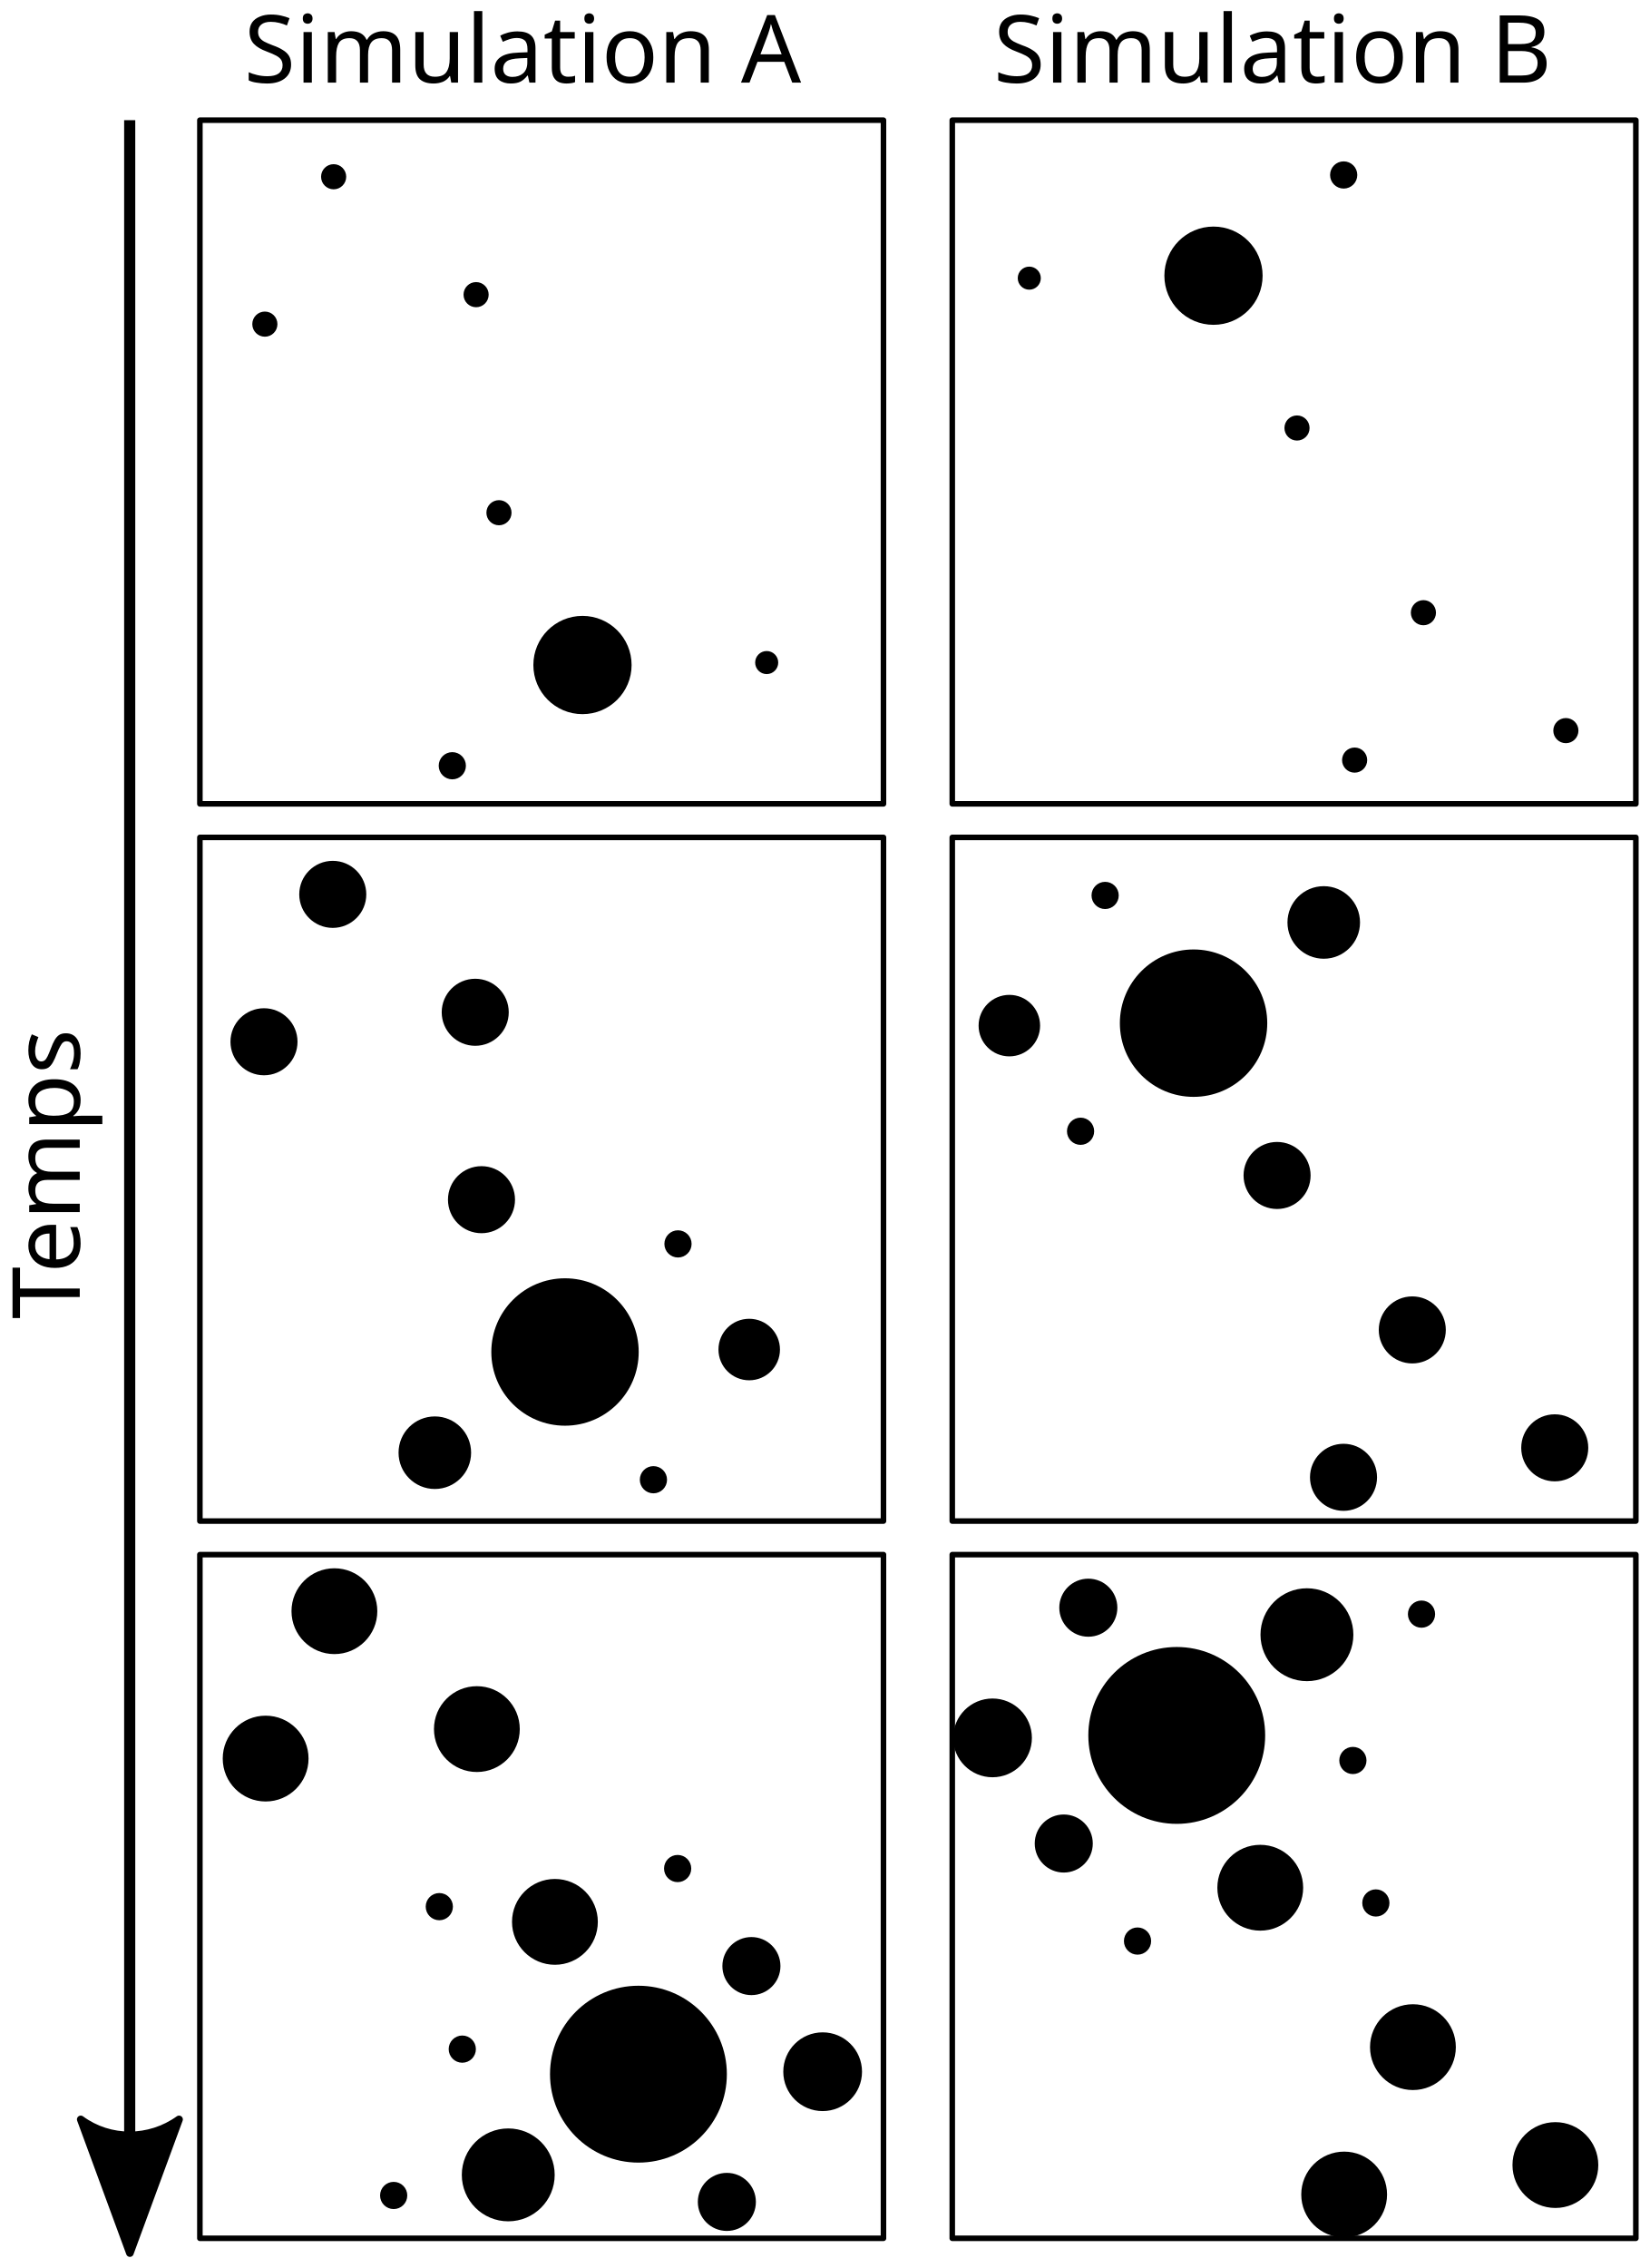
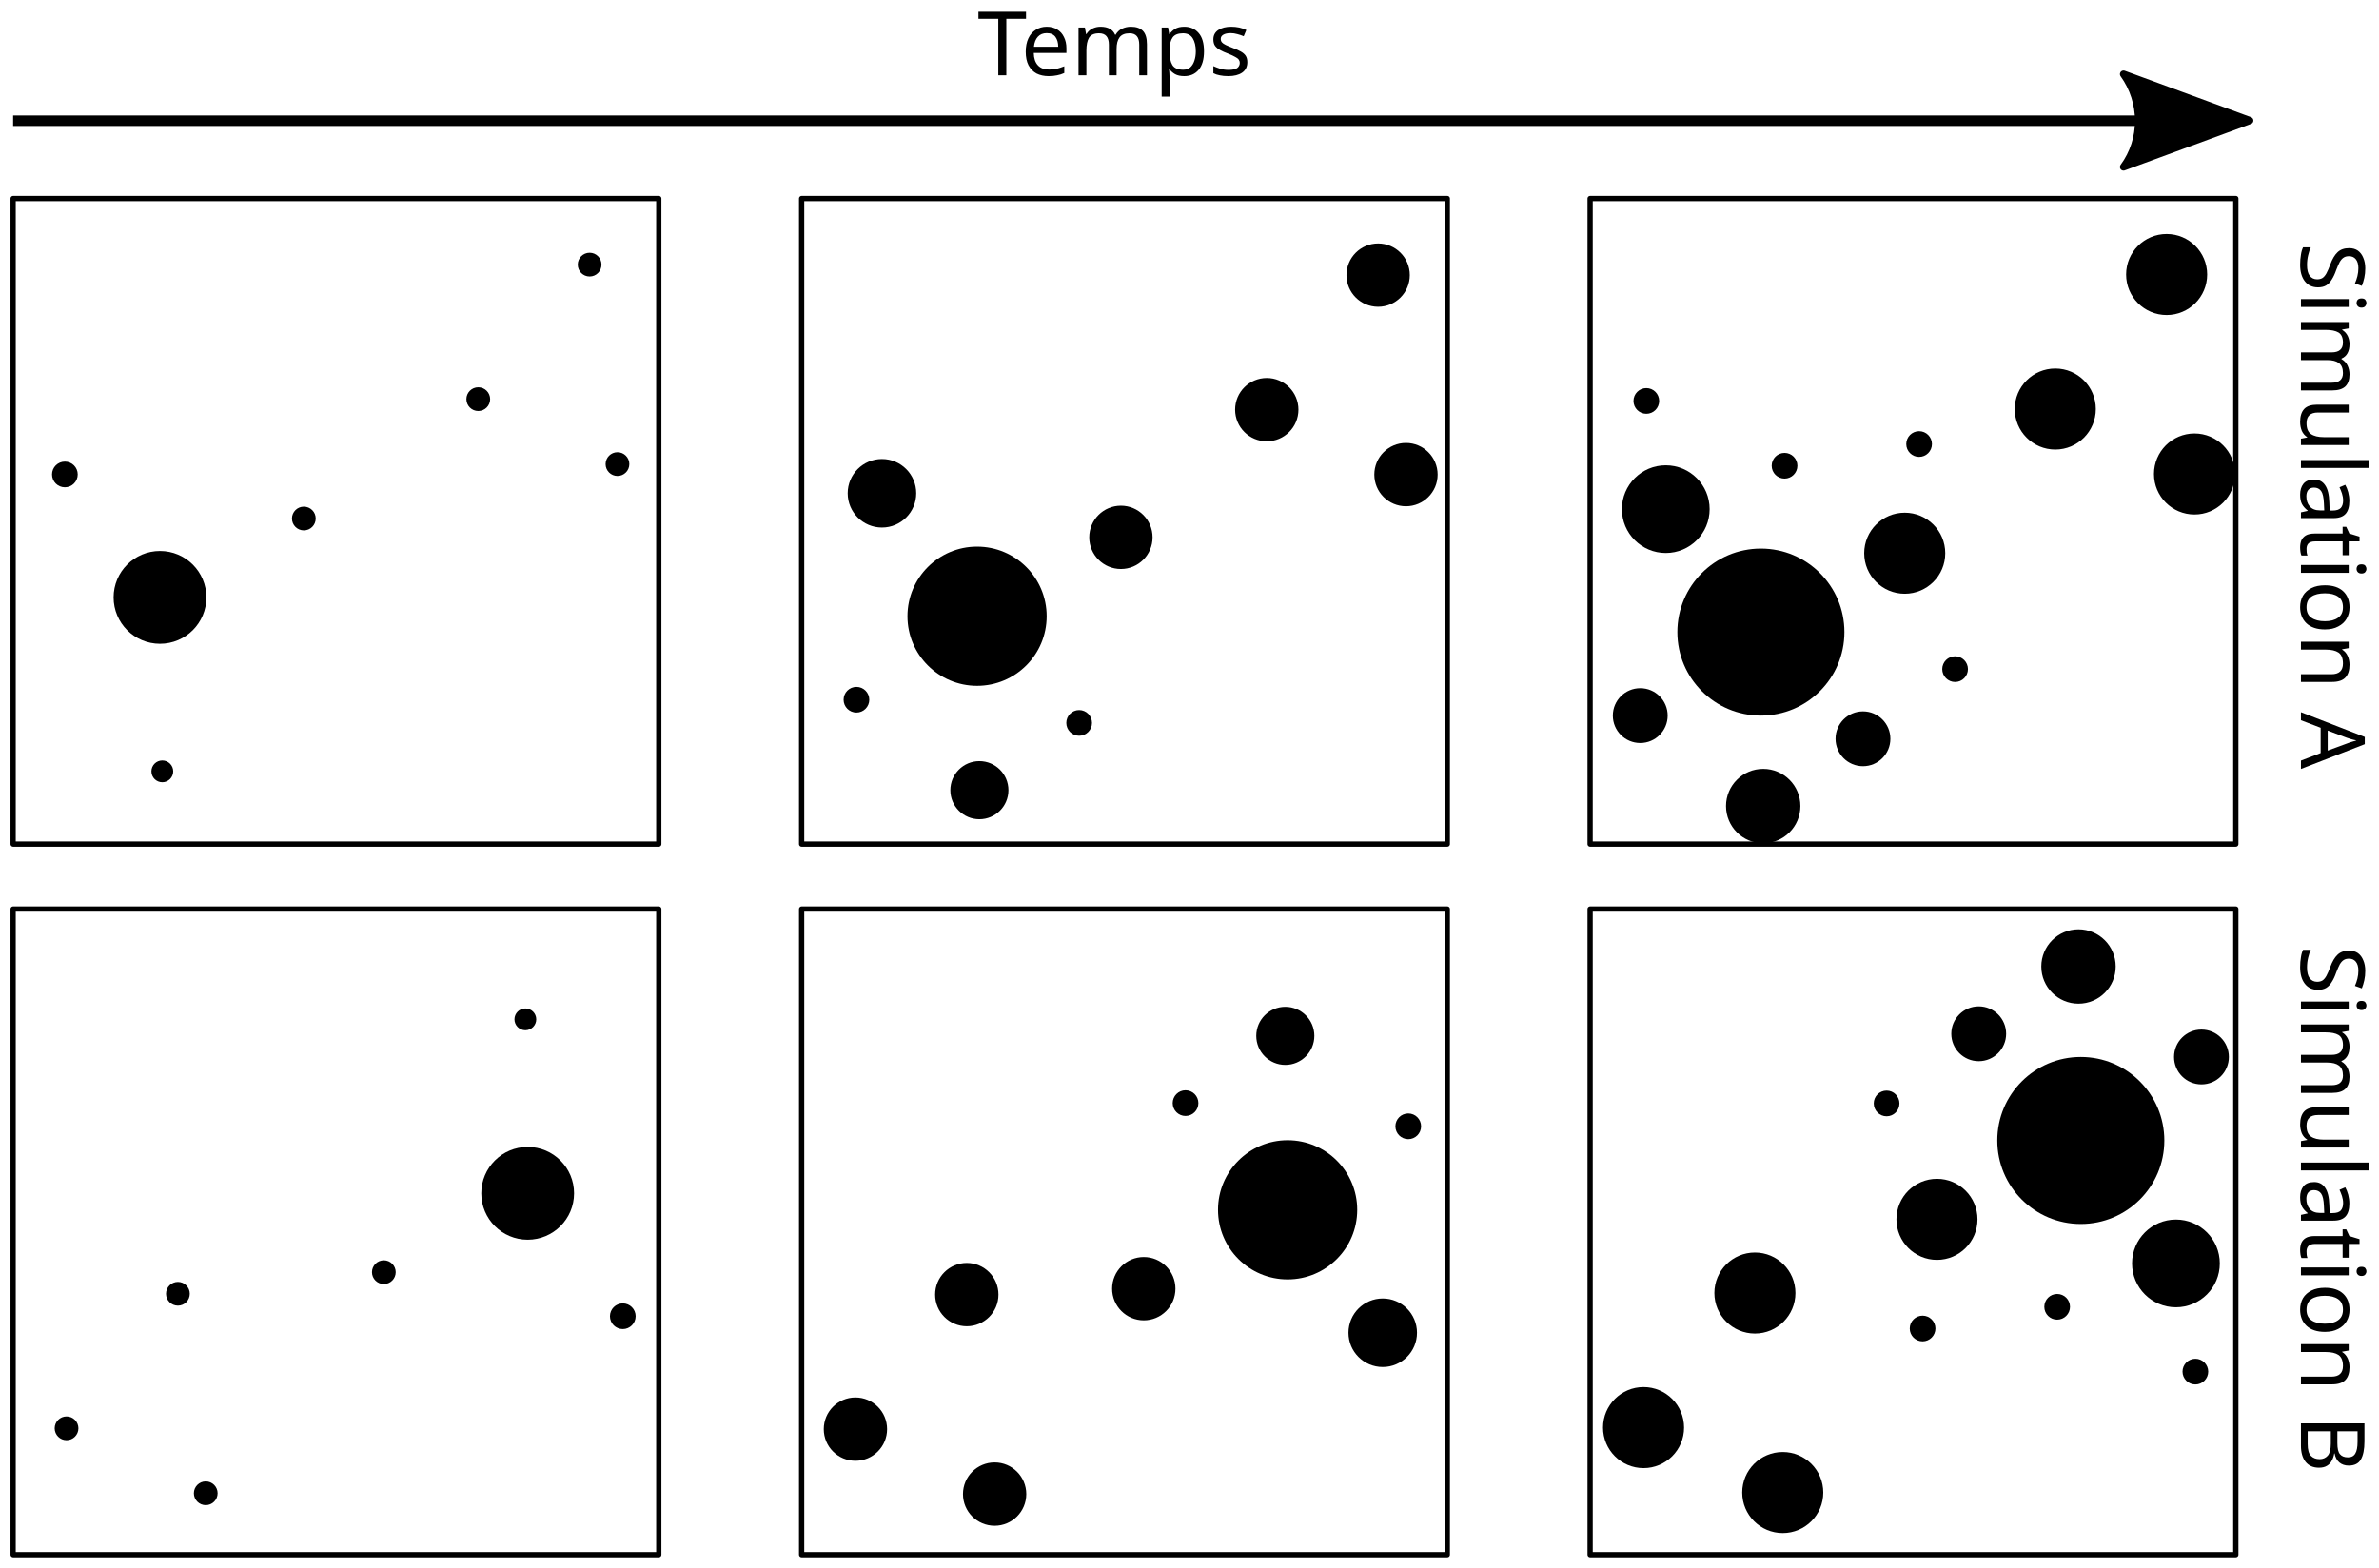
- <svg xmlns="http://www.w3.org/2000/svg" width="148.382mm" height="203.964mm" viewBox="0 0 148.382 203.964" version="1.1" id="svg8">
+ <svg xmlns="http://www.w3.org/2000/svg" width="226.536mm" height="149.31mm" viewBox="0 0 226.536 149.31" version="1.1" id="svg8">
  <defs id="defs2">
    <marker orient="auto" refY="0" refX="0" id="Arrow2Lend" style="overflow:visible">
      <path id="path6486" style="fill:#000000;fill-opacity:1;fill-rule:evenodd;stroke:#000000;stroke-width:0.625;stroke-linejoin:round;stroke-opacity:1" d="M 8.719,4.034 -2.207,0.016 8.719,-4.002 c -1.745,2.372 -1.735,5.617 -6e-7,8.035 z" transform="matrix(-1.1,0,0,-1.1,-1.1,0)" />
    </marker>
    <marker orient="auto" refY="0" refX="0" id="marker6749" style="overflow:visible">
      <path id="path6747" d="M 0,0 5,-5 -12.5,0 5,5 Z" style="fill:#000000;fill-opacity:1;fill-rule:evenodd;stroke:#000000;stroke-width:1pt;stroke-opacity:1" transform="matrix(-0.8,0,0,-0.8,-10,0)" />
    </marker>
    <marker orient="auto" refY="0" refX="0" id="Arrow1Lend" style="overflow:visible">
      <path id="path6468" d="M 0,0 5,-5 -12.5,0 5,5 Z" style="fill:#000000;fill-opacity:1;fill-rule:evenodd;stroke:#000000;stroke-width:1pt;stroke-opacity:1" transform="matrix(-0.8,0,0,-0.8,-10,0)" />
    </marker>
  </defs>
-   <g id="layer1" transform="translate(4.044632,121.971)">
-     <g id="g6395" transform="translate(85.17557,-35.68906)">
+   <g id="layer1" transform="translate(32.86086,111.8352)">
+     <g id="g6395" transform="rotate(-90,4.422514,-39.44038)">
      <rect y="-75.474" x="-3.571" height="61.483" width="61.483" id="rect5487" style="opacity:1;vector-effect:none;fill:none;fill-opacity:1;stroke:#000000;stroke-width:0.5;stroke-linecap:round;stroke-linejoin:round;stroke-miterlimit:4;stroke-dasharray:none;stroke-dashoffset:0;stroke-opacity:1" />
      <circle r="4.418" cy="-61.488" cx="19.924" id="path5807" style="opacity:1;vector-effect:none;fill:#000000;fill-opacity:1;stroke:none;stroke-width:0.4;stroke-linecap:round;stroke-linejoin:round;stroke-miterlimit:4;stroke-dasharray:none;stroke-dashoffset:0;stroke-opacity:1" />
      <circle r="1.118" cy="-70.546" cx="31.633" id="path5809" style="opacity:1;vector-effect:none;fill:#000000;fill-opacity:1;stroke:#000000;stroke-width:0.211;stroke-linecap:round;stroke-linejoin:round;stroke-miterlimit:4;stroke-dasharray:none;stroke-dashoffset:0;stroke-opacity:1" />
      <ellipse ry="0.932" rx="0.932" cy="-61.267" cx="3.355" id="path5811" style="opacity:1;vector-effect:none;fill:#000000;fill-opacity:1;stroke:#000000;stroke-width:0.211;stroke-linecap:round;stroke-linejoin:round;stroke-miterlimit:4;stroke-dasharray:none;stroke-dashoffset:0;stroke-opacity:1" />
      <circle r="1.025" cy="-47.791" cx="27.435" id="path5813" style="opacity:1;vector-effect:none;fill:#000000;fill-opacity:1;stroke:#000000;stroke-width:0.211;stroke-linecap:round;stroke-linejoin:round;stroke-miterlimit:4;stroke-dasharray:none;stroke-dashoffset:0;stroke-opacity:1" />
      <ellipse ry="1.025" rx="1.025" cy="-20.577" cx="51.617" id="path5813-53" style="opacity:1;vector-effect:none;fill:#000000;fill-opacity:1;stroke:#000000;stroke-width:0.211;stroke-linecap:round;stroke-linejoin:round;stroke-miterlimit:4;stroke-dasharray:none;stroke-dashoffset:0;stroke-opacity:1" />
      <ellipse ry="1.025" rx="1.025" cy="-17.926" cx="32.618" id="path5813-1" style="opacity:1;vector-effect:none;fill:#000000;fill-opacity:1;stroke:#000000;stroke-width:0.211;stroke-linecap:round;stroke-linejoin:round;stroke-miterlimit:4;stroke-dasharray:none;stroke-dashoffset:0;stroke-opacity:1" />
      <ellipse ry="1.025" rx="1.025" cy="-31.181" cx="38.804" id="path5813-51" style="opacity:1;vector-effect:none;fill:#000000;fill-opacity:1;stroke:#000000;stroke-width:0.211;stroke-linecap:round;stroke-linejoin:round;stroke-miterlimit:4;stroke-dasharray:none;stroke-dashoffset:0;stroke-opacity:1" />
    </g>
-     <g id="g6407" transform="translate(15.38335,28.8115)">
+     <g id="g6407" transform="rotate(-90,76.86057,-42.08621)">
      <rect y="-75.474" x="66.221" height="61.483" width="61.483" id="rect5487-0-6" style="opacity:1;vector-effect:none;fill:none;fill-opacity:1;stroke:#000000;stroke-width:0.5;stroke-linecap:round;stroke-linejoin:round;stroke-miterlimit:4;stroke-dasharray:none;stroke-dashoffset:0;stroke-opacity:1" />
      <circle r="6.628" cy="-58.768" cx="87.923" id="path5807-6" style="opacity:1;vector-effect:none;fill:#000000;fill-opacity:1;stroke:none;stroke-width:0.6;stroke-linecap:round;stroke-linejoin:round;stroke-miterlimit:4;stroke-dasharray:none;stroke-dashoffset:0;stroke-opacity:1" />
      <circle r="2.982" cy="-67.825" cx="99.632" id="path5809-0" style="opacity:1;vector-effect:none;fill:#000000;fill-opacity:1;stroke:#000000;stroke-width:0.562;stroke-linecap:round;stroke-linejoin:round;stroke-miterlimit:4;stroke-dasharray:none;stroke-dashoffset:0;stroke-opacity:1" />
      <circle r="2.485" cy="-58.547" cx="71.355" id="path5811-9" style="opacity:1;vector-effect:none;fill:#000000;fill-opacity:1;stroke:#000000;stroke-width:0.562;stroke-linecap:round;stroke-linejoin:round;stroke-miterlimit:4;stroke-dasharray:none;stroke-dashoffset:0;stroke-opacity:1" />
      <circle r="2.734" cy="-45.071" cx="95.435" id="path5813-2" style="opacity:1;vector-effect:none;fill:#000000;fill-opacity:1;stroke:#000000;stroke-width:0.562;stroke-linecap:round;stroke-linejoin:round;stroke-miterlimit:4;stroke-dasharray:none;stroke-dashoffset:0;stroke-opacity:1" />
      <circle r="1.118" cy="-70.255" cx="79.97" id="path5809-08" style="opacity:1;vector-effect:none;fill:#000000;fill-opacity:1;stroke:#000000;stroke-width:0.211;stroke-linecap:round;stroke-linejoin:round;stroke-miterlimit:4;stroke-dasharray:none;stroke-dashoffset:0;stroke-opacity:1" />
      <circle r="1.118" cy="-49.047" cx="77.761" id="path5809-5" style="opacity:1;vector-effect:none;fill:#000000;fill-opacity:1;stroke:#000000;stroke-width:0.211;stroke-linecap:round;stroke-linejoin:round;stroke-miterlimit:4;stroke-dasharray:none;stroke-dashoffset:0;stroke-opacity:1" />
      <circle r="2.734" cy="-20.577" cx="120.409" id="path5813-53-0" style="opacity:1;vector-effect:none;fill:#000000;fill-opacity:1;stroke:#000000;stroke-width:0.562;stroke-linecap:round;stroke-linejoin:round;stroke-miterlimit:4;stroke-dasharray:none;stroke-dashoffset:0;stroke-opacity:1" />
      <ellipse ry="2.734" rx="2.734" cy="-17.926" cx="101.41" id="path5813-1-5" style="opacity:1;vector-effect:none;fill:#000000;fill-opacity:1;stroke:#000000;stroke-width:0.562;stroke-linecap:round;stroke-linejoin:round;stroke-miterlimit:4;stroke-dasharray:none;stroke-dashoffset:0;stroke-opacity:1" />
      <ellipse ry="2.734" rx="2.734" cy="-31.181" cx="107.596" id="path5813-51-8" style="opacity:1;vector-effect:none;fill:#000000;fill-opacity:1;stroke:#000000;stroke-width:0.562;stroke-linecap:round;stroke-linejoin:round;stroke-miterlimit:4;stroke-dasharray:none;stroke-dashoffset:0;stroke-opacity:1" />
    </g>
-     <g id="g6423" transform="translate(-54.40888,93.31206)">
+     <g id="g6423" transform="rotate(-90,149.2986,-44.73205)">
      <rect y="-75.474" x="136.013" height="61.483" width="61.483" id="rect5487-0-2" style="opacity:1;vector-effect:none;fill:none;fill-opacity:1;stroke:#000000;stroke-width:0.5;stroke-linecap:round;stroke-linejoin:round;stroke-miterlimit:4;stroke-dasharray:none;stroke-dashoffset:0;stroke-opacity:1" />
      <circle r="7.953" cy="-59.214" cx="156.203" id="path5807-6-1" style="opacity:1;vector-effect:none;fill:#000000;fill-opacity:1;stroke:none;stroke-width:0.72;stroke-linecap:round;stroke-linejoin:round;stroke-miterlimit:4;stroke-dasharray:none;stroke-dashoffset:0;stroke-opacity:1" />
      <circle r="3.817" cy="-68.271" cx="167.912" id="path5809-0-0" style="opacity:1;vector-effect:none;fill:#000000;fill-opacity:1;stroke:#000000;stroke-width:0.72;stroke-linecap:round;stroke-linejoin:round;stroke-miterlimit:4;stroke-dasharray:none;stroke-dashoffset:0;stroke-opacity:1" />
      <circle r="3.181" cy="-58.993" cx="139.634" id="path5811-9-8" style="opacity:1;vector-effect:none;fill:#000000;fill-opacity:1;stroke:#000000;stroke-width:0.72;stroke-linecap:round;stroke-linejoin:round;stroke-miterlimit:4;stroke-dasharray:none;stroke-dashoffset:0;stroke-opacity:1" />
      <circle r="3.499" cy="-45.517" cx="163.714" id="path5813-2-8" style="opacity:1;vector-effect:none;fill:#000000;fill-opacity:1;stroke:#000000;stroke-width:0.72;stroke-linecap:round;stroke-linejoin:round;stroke-miterlimit:4;stroke-dasharray:none;stroke-dashoffset:0;stroke-opacity:1" />
      <circle r="2.386" cy="-70.701" cx="148.25" id="path5809-08-3" style="opacity:1;vector-effect:none;fill:#000000;fill-opacity:1;stroke:#000000;stroke-width:0.45;stroke-linecap:round;stroke-linejoin:round;stroke-miterlimit:4;stroke-dasharray:none;stroke-dashoffset:0;stroke-opacity:1" />
      <circle r="2.386" cy="-49.493" cx="146.041" id="path5809-5-3" style="opacity:1;vector-effect:none;fill:#000000;fill-opacity:1;stroke:#000000;stroke-width:0.45;stroke-linecap:round;stroke-linejoin:round;stroke-miterlimit:4;stroke-dasharray:none;stroke-dashoffset:0;stroke-opacity:1" />
      <circle r="1.118" cy="-70.122" cx="178.217" id="path5809-01" style="opacity:1;vector-effect:none;fill:#000000;fill-opacity:1;stroke:#000000;stroke-width:0.211;stroke-linecap:round;stroke-linejoin:round;stroke-miterlimit:4;stroke-dasharray:none;stroke-dashoffset:0;stroke-opacity:1" />
      <circle r="1.118" cy="-40.721" cx="152.676" id="path5809-8" style="opacity:1;vector-effect:none;fill:#000000;fill-opacity:1;stroke:#000000;stroke-width:0.211;stroke-linecap:round;stroke-linejoin:round;stroke-miterlimit:4;stroke-dasharray:none;stroke-dashoffset:0;stroke-opacity:1" />
      <circle r="1.118" cy="-56.961" cx="172.046" id="path5809-01-2" style="opacity:1;vector-effect:none;fill:#000000;fill-opacity:1;stroke:#000000;stroke-width:0.211;stroke-linecap:round;stroke-linejoin:round;stroke-miterlimit:4;stroke-dasharray:none;stroke-dashoffset:0;stroke-opacity:1" />
      <circle r="1.118" cy="-44.148" cx="174.112" id="path5809-01-8" style="opacity:1;vector-effect:none;fill:#000000;fill-opacity:1;stroke:#000000;stroke-width:0.211;stroke-linecap:round;stroke-linejoin:round;stroke-miterlimit:4;stroke-dasharray:none;stroke-dashoffset:0;stroke-opacity:1" />
      <circle r="3.499" cy="-20.577" cx="190.259" id="path5813-53-0-2" style="opacity:1;vector-effect:none;fill:#000000;fill-opacity:1;stroke:#000000;stroke-width:0.72;stroke-linecap:round;stroke-linejoin:round;stroke-miterlimit:4;stroke-dasharray:none;stroke-dashoffset:0;stroke-opacity:1" />
      <circle r="3.499" cy="-17.926" cx="171.26" id="path5813-1-5-5" style="opacity:1;vector-effect:none;fill:#000000;fill-opacity:1;stroke:#000000;stroke-width:0.72;stroke-linecap:round;stroke-linejoin:round;stroke-miterlimit:4;stroke-dasharray:none;stroke-dashoffset:0;stroke-opacity:1" />
      <circle r="3.499" cy="-31.181" cx="177.446" id="path5813-51-8-1" style="opacity:1;vector-effect:none;fill:#000000;fill-opacity:1;stroke:#000000;stroke-width:0.72;stroke-linecap:round;stroke-linejoin:round;stroke-miterlimit:4;stroke-dasharray:none;stroke-dashoffset:0;stroke-opacity:1" />
    </g>
-     <g id="g6439" transform="translate(-122.0798,22.46611)">
+     <g id="g6439" transform="rotate(-90,147.7111,24.5264)">
      <rect y="-4.628" x="136.013" height="61.483" width="61.483" id="rect5487-0-2-1" style="opacity:1;vector-effect:none;fill:none;fill-opacity:1;stroke:#000000;stroke-width:0.5;stroke-linecap:round;stroke-linejoin:round;stroke-miterlimit:4;stroke-dasharray:none;stroke-dashoffset:0;stroke-opacity:1" />
      <circle transform="scale(-1)" r="7.953" cy="-42.096" cx="-175.457" id="path5807-6-1-1" style="opacity:1;vector-effect:none;fill:#000000;fill-opacity:1;stroke:none;stroke-width:0.72;stroke-linecap:round;stroke-linejoin:round;stroke-miterlimit:4;stroke-dasharray:none;stroke-dashoffset:0;stroke-opacity:1" />
      <circle transform="scale(-1)" r="3.817" cy="-51.153" cx="-163.748" id="path5809-0-0-9" style="opacity:1;vector-effect:none;fill:#000000;fill-opacity:1;stroke:#000000;stroke-width:0.72;stroke-linecap:round;stroke-linejoin:round;stroke-miterlimit:4;stroke-dasharray:none;stroke-dashoffset:0;stroke-opacity:1" />
      <circle transform="scale(-1)" r="3.181" cy="-41.875" cx="-192.026" id="path5811-9-8-3" style="opacity:1;vector-effect:none;fill:#000000;fill-opacity:1;stroke:#000000;stroke-width:0.72;stroke-linecap:round;stroke-linejoin:round;stroke-miterlimit:4;stroke-dasharray:none;stroke-dashoffset:0;stroke-opacity:1" />
      <circle transform="scale(-1)" r="3.499" cy="-28.399" cx="-167.946" id="path5813-2-8-5" style="opacity:1;vector-effect:none;fill:#000000;fill-opacity:1;stroke:#000000;stroke-width:0.72;stroke-linecap:round;stroke-linejoin:round;stroke-miterlimit:4;stroke-dasharray:none;stroke-dashoffset:0;stroke-opacity:1" />
      <circle transform="scale(-1)" r="2.386" cy="-53.583" cx="-183.41" id="path5809-08-3-6" style="opacity:1;vector-effect:none;fill:#000000;fill-opacity:1;stroke:#000000;stroke-width:0.45;stroke-linecap:round;stroke-linejoin:round;stroke-miterlimit:4;stroke-dasharray:none;stroke-dashoffset:0;stroke-opacity:1" />
      <circle transform="scale(-1)" r="2.386" cy="-32.375" cx="-185.619" id="path5809-5-3-0" style="opacity:1;vector-effect:none;fill:#000000;fill-opacity:1;stroke:#000000;stroke-width:0.45;stroke-linecap:round;stroke-linejoin:round;stroke-miterlimit:4;stroke-dasharray:none;stroke-dashoffset:0;stroke-opacity:1" />
      <circle transform="scale(-1)" r="1.118" cy="-53.004" cx="-153.443" id="path5809-01-0" style="opacity:1;vector-effect:none;fill:#000000;fill-opacity:1;stroke:#000000;stroke-width:0.211;stroke-linecap:round;stroke-linejoin:round;stroke-miterlimit:4;stroke-dasharray:none;stroke-dashoffset:0;stroke-opacity:1" />
      <circle transform="scale(-1)" r="1.118" cy="-23.603" cx="-178.984" id="path5809-8-5" style="opacity:1;vector-effect:none;fill:#000000;fill-opacity:1;stroke:#000000;stroke-width:0.211;stroke-linecap:round;stroke-linejoin:round;stroke-miterlimit:4;stroke-dasharray:none;stroke-dashoffset:0;stroke-opacity:1" />
      <circle transform="scale(-1)" r="1.118" cy="-39.843" cx="-159.614" id="path5809-01-2-7" style="opacity:1;vector-effect:none;fill:#000000;fill-opacity:1;stroke:#000000;stroke-width:0.211;stroke-linecap:round;stroke-linejoin:round;stroke-miterlimit:4;stroke-dasharray:none;stroke-dashoffset:0;stroke-opacity:1" />
      <circle transform="scale(-1)" r="1.118" cy="-27.03" cx="-157.548" id="path5809-01-8-4" style="opacity:1;vector-effect:none;fill:#000000;fill-opacity:1;stroke:#000000;stroke-width:0.211;stroke-linecap:round;stroke-linejoin:round;stroke-miterlimit:4;stroke-dasharray:none;stroke-dashoffset:0;stroke-opacity:1" />
      <circle r="3.499" cy="11.063" cx="160.926" id="path5813-53-0-2-7" style="opacity:1;vector-effect:none;fill:#000000;fill-opacity:1;stroke:#000000;stroke-width:0.72;stroke-linecap:round;stroke-linejoin:round;stroke-miterlimit:4;stroke-dasharray:none;stroke-dashoffset:0;stroke-opacity:1" />
      <circle r="3.499" cy="13.714" cx="141.927" id="path5813-1-5-5-3" style="opacity:1;vector-effect:none;fill:#000000;fill-opacity:1;stroke:#000000;stroke-width:0.72;stroke-linecap:round;stroke-linejoin:round;stroke-miterlimit:4;stroke-dasharray:none;stroke-dashoffset:0;stroke-opacity:1" />
      <circle r="3.499" cy="0.459" cx="148.112" id="path5813-51-8-1-7" style="opacity:1;vector-effect:none;fill:#000000;fill-opacity:1;stroke:#000000;stroke-width:0.72;stroke-linecap:round;stroke-linejoin:round;stroke-miterlimit:4;stroke-dasharray:none;stroke-dashoffset:0;stroke-opacity:1" />
    </g>
-     <g id="g6451" transform="translate(-52.2876,-42.03445)">
+     <g id="g6451" transform="rotate(-90,75.27307,27.17224)">
      <rect y="-4.628" x="66.221" height="61.483" width="61.483" id="rect5487-0-6-4" style="opacity:1;vector-effect:none;fill:none;fill-opacity:1;stroke:#000000;stroke-width:0.5;stroke-linecap:round;stroke-linejoin:round;stroke-miterlimit:4;stroke-dasharray:none;stroke-dashoffset:0;stroke-opacity:1" />
      <circle transform="scale(-1)" r="6.628" cy="-41.65" cx="-99.061" id="path5807-6-6" style="opacity:1;vector-effect:none;fill:#000000;fill-opacity:1;stroke:none;stroke-width:0.6;stroke-linecap:round;stroke-linejoin:round;stroke-miterlimit:4;stroke-dasharray:none;stroke-dashoffset:0;stroke-opacity:1" />
      <circle transform="scale(-1)" r="2.982" cy="-50.707" cx="-87.352" id="path5809-0-7" style="opacity:1;vector-effect:none;fill:#000000;fill-opacity:1;stroke:#000000;stroke-width:0.562;stroke-linecap:round;stroke-linejoin:round;stroke-miterlimit:4;stroke-dasharray:none;stroke-dashoffset:0;stroke-opacity:1" />
      <circle transform="scale(-1)" r="2.485" cy="-41.429" cx="-115.629" id="path5811-9-89" style="opacity:1;vector-effect:none;fill:#000000;fill-opacity:1;stroke:#000000;stroke-width:0.562;stroke-linecap:round;stroke-linejoin:round;stroke-miterlimit:4;stroke-dasharray:none;stroke-dashoffset:0;stroke-opacity:1" />
      <circle transform="scale(-1)" r="2.734" cy="-27.953" cx="-91.549" id="path5813-2-1" style="opacity:1;vector-effect:none;fill:#000000;fill-opacity:1;stroke:#000000;stroke-width:0.562;stroke-linecap:round;stroke-linejoin:round;stroke-miterlimit:4;stroke-dasharray:none;stroke-dashoffset:0;stroke-opacity:1" />
      <circle transform="scale(-1)" r="1.118" cy="-53.137" cx="-107.014" id="path5809-08-6" style="opacity:1;vector-effect:none;fill:#000000;fill-opacity:1;stroke:#000000;stroke-width:0.211;stroke-linecap:round;stroke-linejoin:round;stroke-miterlimit:4;stroke-dasharray:none;stroke-dashoffset:0;stroke-opacity:1" />
      <circle transform="scale(-1)" r="1.118" cy="-31.929" cx="-109.223" id="path5809-5-39" style="opacity:1;vector-effect:none;fill:#000000;fill-opacity:1;stroke:#000000;stroke-width:0.211;stroke-linecap:round;stroke-linejoin:round;stroke-miterlimit:4;stroke-dasharray:none;stroke-dashoffset:0;stroke-opacity:1" />
      <ellipse ry="2.734" rx="2.734" cy="11.099" cx="90.986" id="path5813-53-0-8" style="opacity:1;vector-effect:none;fill:#000000;fill-opacity:1;stroke:#000000;stroke-width:0.562;stroke-linecap:round;stroke-linejoin:round;stroke-miterlimit:4;stroke-dasharray:none;stroke-dashoffset:0;stroke-opacity:1" />
      <ellipse ry="2.734" rx="2.734" cy="13.75" cx="71.987" id="path5813-1-5-9" style="opacity:1;vector-effect:none;fill:#000000;fill-opacity:1;stroke:#000000;stroke-width:0.562;stroke-linecap:round;stroke-linejoin:round;stroke-miterlimit:4;stroke-dasharray:none;stroke-dashoffset:0;stroke-opacity:1" />
      <ellipse ry="2.734" rx="2.734" cy="0.495" cx="78.173" id="path5813-51-8-4" style="opacity:1;vector-effect:none;fill:#000000;fill-opacity:1;stroke:#000000;stroke-width:0.562;stroke-linecap:round;stroke-linejoin:round;stroke-miterlimit:4;stroke-dasharray:none;stroke-dashoffset:0;stroke-opacity:1" />
    </g>
-     <g id="g6461" transform="translate(17.50462,-106.535)">
+     <g id="g6461" transform="rotate(-90,2.835016,29.81807)">
      <rect y="-4.628" x="-3.571" height="61.483" width="61.483" id="rect5487-1" style="opacity:1;vector-effect:none;fill:none;fill-opacity:1;stroke:#000000;stroke-width:0.5;stroke-linecap:round;stroke-linejoin:round;stroke-miterlimit:4;stroke-dasharray:none;stroke-dashoffset:0;stroke-opacity:1" />
      <circle transform="scale(-1)" r="4.418" cy="-44.37" cx="-30.84" id="path5807-3" style="opacity:1;vector-effect:none;fill:#000000;fill-opacity:1;stroke:none;stroke-width:0.4;stroke-linecap:round;stroke-linejoin:round;stroke-miterlimit:4;stroke-dasharray:none;stroke-dashoffset:0;stroke-opacity:1" />
      <circle transform="scale(-1)" r="1.118" cy="-53.428" cx="-19.132" id="path5809-58" style="opacity:1;vector-effect:none;fill:#000000;fill-opacity:1;stroke:#000000;stroke-width:0.211;stroke-linecap:round;stroke-linejoin:round;stroke-miterlimit:4;stroke-dasharray:none;stroke-dashoffset:0;stroke-opacity:1" />
      <circle transform="scale(-1)" r="0.932" cy="-44.149" cx="-47.409" id="path5811-4" style="opacity:1;vector-effect:none;fill:#000000;fill-opacity:1;stroke:#000000;stroke-width:0.211;stroke-linecap:round;stroke-linejoin:round;stroke-miterlimit:4;stroke-dasharray:none;stroke-dashoffset:0;stroke-opacity:1" />
      <circle transform="scale(-1)" r="1.025" cy="-30.673" cx="-23.329" id="path5813-5" style="opacity:1;vector-effect:none;fill:#000000;fill-opacity:1;stroke:#000000;stroke-width:0.211;stroke-linecap:round;stroke-linejoin:round;stroke-miterlimit:4;stroke-dasharray:none;stroke-dashoffset:0;stroke-opacity:1" />
      <ellipse ry="1.025" rx="1.025" cy="11.063" cx="21.272" id="path5813-53-1" style="opacity:1;vector-effect:none;fill:#000000;fill-opacity:1;stroke:#000000;stroke-width:0.211;stroke-linecap:round;stroke-linejoin:round;stroke-miterlimit:4;stroke-dasharray:none;stroke-dashoffset:0;stroke-opacity:1" />
      <ellipse ry="1.025" rx="1.025" cy="13.714" cx="2.273" id="path5813-1-6" style="opacity:1;vector-effect:none;fill:#000000;fill-opacity:1;stroke:#000000;stroke-width:0.211;stroke-linecap:round;stroke-linejoin:round;stroke-miterlimit:4;stroke-dasharray:none;stroke-dashoffset:0;stroke-opacity:1" />
      <ellipse ry="1.025" rx="1.025" cy="0.459" cx="8.459" id="path5813-51-9" style="opacity:1;vector-effect:none;fill:#000000;fill-opacity:1;stroke:#000000;stroke-width:0.211;stroke-linecap:round;stroke-linejoin:round;stroke-miterlimit:4;stroke-dasharray:none;stroke-dashoffset:0;stroke-opacity:1" />
    </g>
-     <path style="fill:none;stroke:#000000;stroke-width:1;stroke-linecap:butt;stroke-linejoin:miter;stroke-miterlimit:4;stroke-dasharray:none;stroke-opacity:1;marker-end:url(#Arrow2Lend)" d="M 7.621,-111.163 V 79.322" id="path6463" />
-     <text xml:space="preserve" style="font-style:normal;font-variant:normal;font-weight:normal;font-stretch:normal;font-size:8.467px;line-height:1.25;font-family:sans-serif;-inkscape-font-specification:'sans-serif, Normal';font-variant-ligatures:normal;font-variant-caps:normal;font-variant-numeric:normal;font-feature-settings:normal;text-align:start;letter-spacing:0px;word-spacing:0px;writing-mode:lr-tb;text-anchor:start;fill:#000000;fill-opacity:1;stroke:none;stroke-width:0.265" x="3.361" y="3.128" id="text6845" transform="rotate(-90)">
-       <tspan id="tspan6843" x="3.361" y="3.128" style="font-style:normal;font-variant:normal;font-weight:normal;font-stretch:normal;font-size:8.467px;font-family:sans-serif;-inkscape-font-specification:'sans-serif, Normal';font-variant-ligatures:normal;font-variant-caps:normal;font-variant-numeric:normal;font-feature-settings:normal;text-align:start;writing-mode:lr-tb;text-anchor:start;stroke-width:0.265">Temps</tspan>
+     <path style="fill:none;stroke:#000000;stroke-width:1;stroke-linecap:butt;stroke-linejoin:miter;stroke-miterlimit:4;stroke-dasharray:none;stroke-opacity:1;marker-end:url(#Arrow2Lend)" d="M -31.611,-100.338 H 180.04" id="path6463" />
+     <text xml:space="preserve" style="font-style:normal;font-variant:normal;font-weight:normal;font-stretch:normal;font-size:8.467px;line-height:1.25;font-family:sans-serif;-inkscape-font-specification:'sans-serif, Normal';font-variant-ligatures:normal;font-variant-caps:normal;font-variant-numeric:normal;font-feature-settings:normal;text-align:start;letter-spacing:0px;word-spacing:0px;writing-mode:lr-tb;text-anchor:start;fill:#000000;fill-opacity:1;stroke:none;stroke-width:0.265" x="60.229" y="-104.663" id="text6845">
+       <tspan id="tspan6843" x="60.229" y="-104.663" style="font-style:normal;font-variant:normal;font-weight:normal;font-stretch:normal;font-size:8.467px;font-family:sans-serif;-inkscape-font-specification:'sans-serif, Normal';font-variant-ligatures:normal;font-variant-caps:normal;font-variant-numeric:normal;font-feature-settings:normal;text-align:start;writing-mode:lr-tb;text-anchor:start;stroke-width:0.265">Temps</tspan>
    </text>
-     <text xml:space="preserve" style="font-style:normal;font-variant:normal;font-weight:normal;font-stretch:normal;font-size:8.467px;line-height:1.25;font-family:sans-serif;-inkscape-font-specification:'sans-serif, Normal';font-variant-ligatures:normal;font-variant-caps:normal;font-variant-numeric:normal;font-feature-settings:normal;text-align:start;letter-spacing:0px;word-spacing:0px;writing-mode:lr-tb;text-anchor:start;fill:#000000;fill-opacity:1;stroke:none;stroke-width:0.265" x="85.303" y="-114.538" id="text6849">
-       <tspan id="tspan914" x="85.303" y="-114.538">Simulation B</tspan>
+     <text transform="rotate(90)" xml:space="preserve" style="font-style:normal;font-variant:normal;font-weight:normal;font-stretch:normal;font-size:8.467px;line-height:1.25;font-family:sans-serif;-inkscape-font-specification:'sans-serif, Normal';font-variant-ligatures:normal;font-variant-caps:normal;font-variant-numeric:normal;font-feature-settings:normal;text-align:start;letter-spacing:0px;word-spacing:0px;writing-mode:lr-tb;text-anchor:start;fill:#000000;fill-opacity:1;stroke:none;stroke-width:0.265" x="-88.719" y="-186.242" id="text6849">
+       <tspan y="-186.242" x="-88.719" id="tspan1011">Simulation A</tspan>
    </text>
-     <text xml:space="preserve" style="font-style:normal;font-variant:normal;font-weight:normal;font-stretch:normal;font-size:8.467px;line-height:1.25;font-family:sans-serif;-inkscape-font-specification:'sans-serif, Normal';font-variant-ligatures:normal;font-variant-caps:normal;font-variant-numeric:normal;font-feature-settings:normal;text-align:start;letter-spacing:0px;word-spacing:0px;writing-mode:lr-tb;text-anchor:start;fill:#000000;fill-opacity:1;stroke:none;stroke-width:0.265" x="17.888" y="-114.538" id="text6849-5">
-       <tspan id="tspan916" x="17.888" y="-114.538">Simulation A</tspan>
+     <text transform="rotate(90)" xml:space="preserve" style="font-style:normal;font-variant:normal;font-weight:normal;font-stretch:normal;font-size:8.467px;line-height:1.25;font-family:sans-serif;-inkscape-font-specification:'sans-serif, Normal';font-variant-ligatures:normal;font-variant-caps:normal;font-variant-numeric:normal;font-feature-settings:normal;text-align:start;letter-spacing:0px;word-spacing:0px;writing-mode:lr-tb;text-anchor:start;fill:#000000;fill-opacity:1;stroke:none;stroke-width:0.265" x="-21.817" y="-186.242" id="text6849-5">
+       <tspan y="-186.242" x="-21.817" id="tspan1013">Simulation B</tspan>
    </text>
-     <g transform="translate(-143.6437,-386.2386)" id="layer1-8" />
  </g>
</svg>
